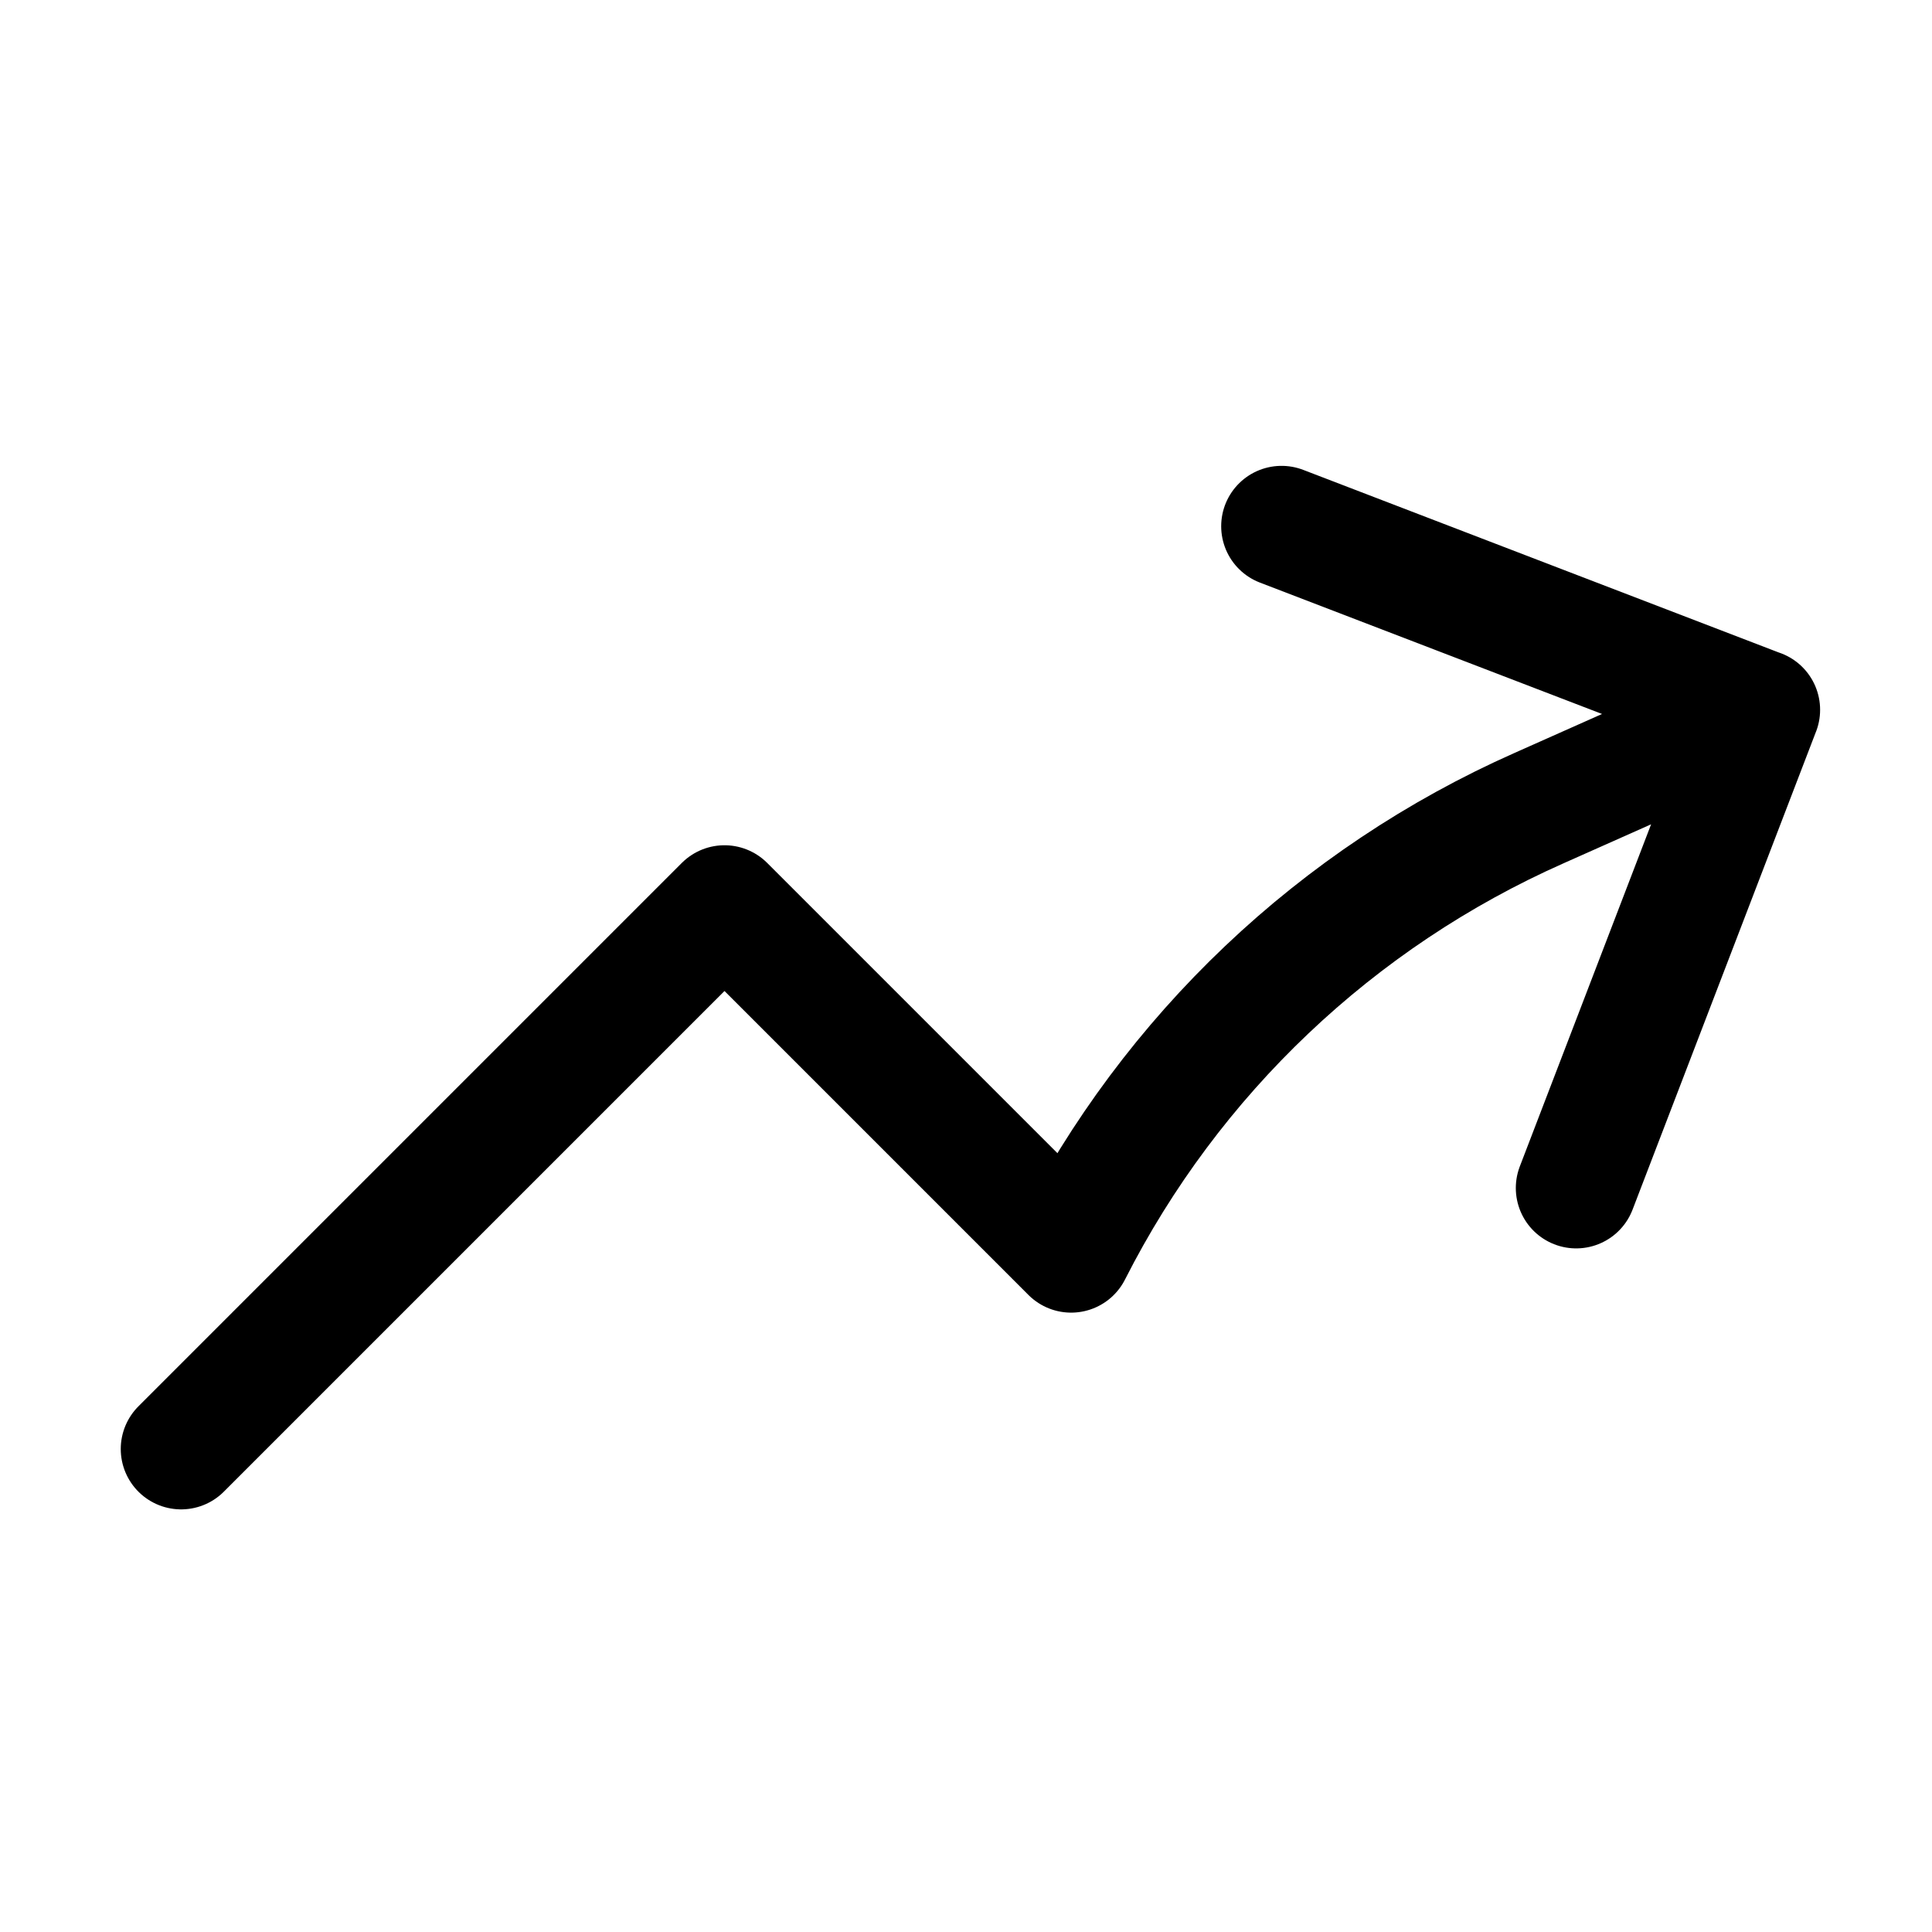
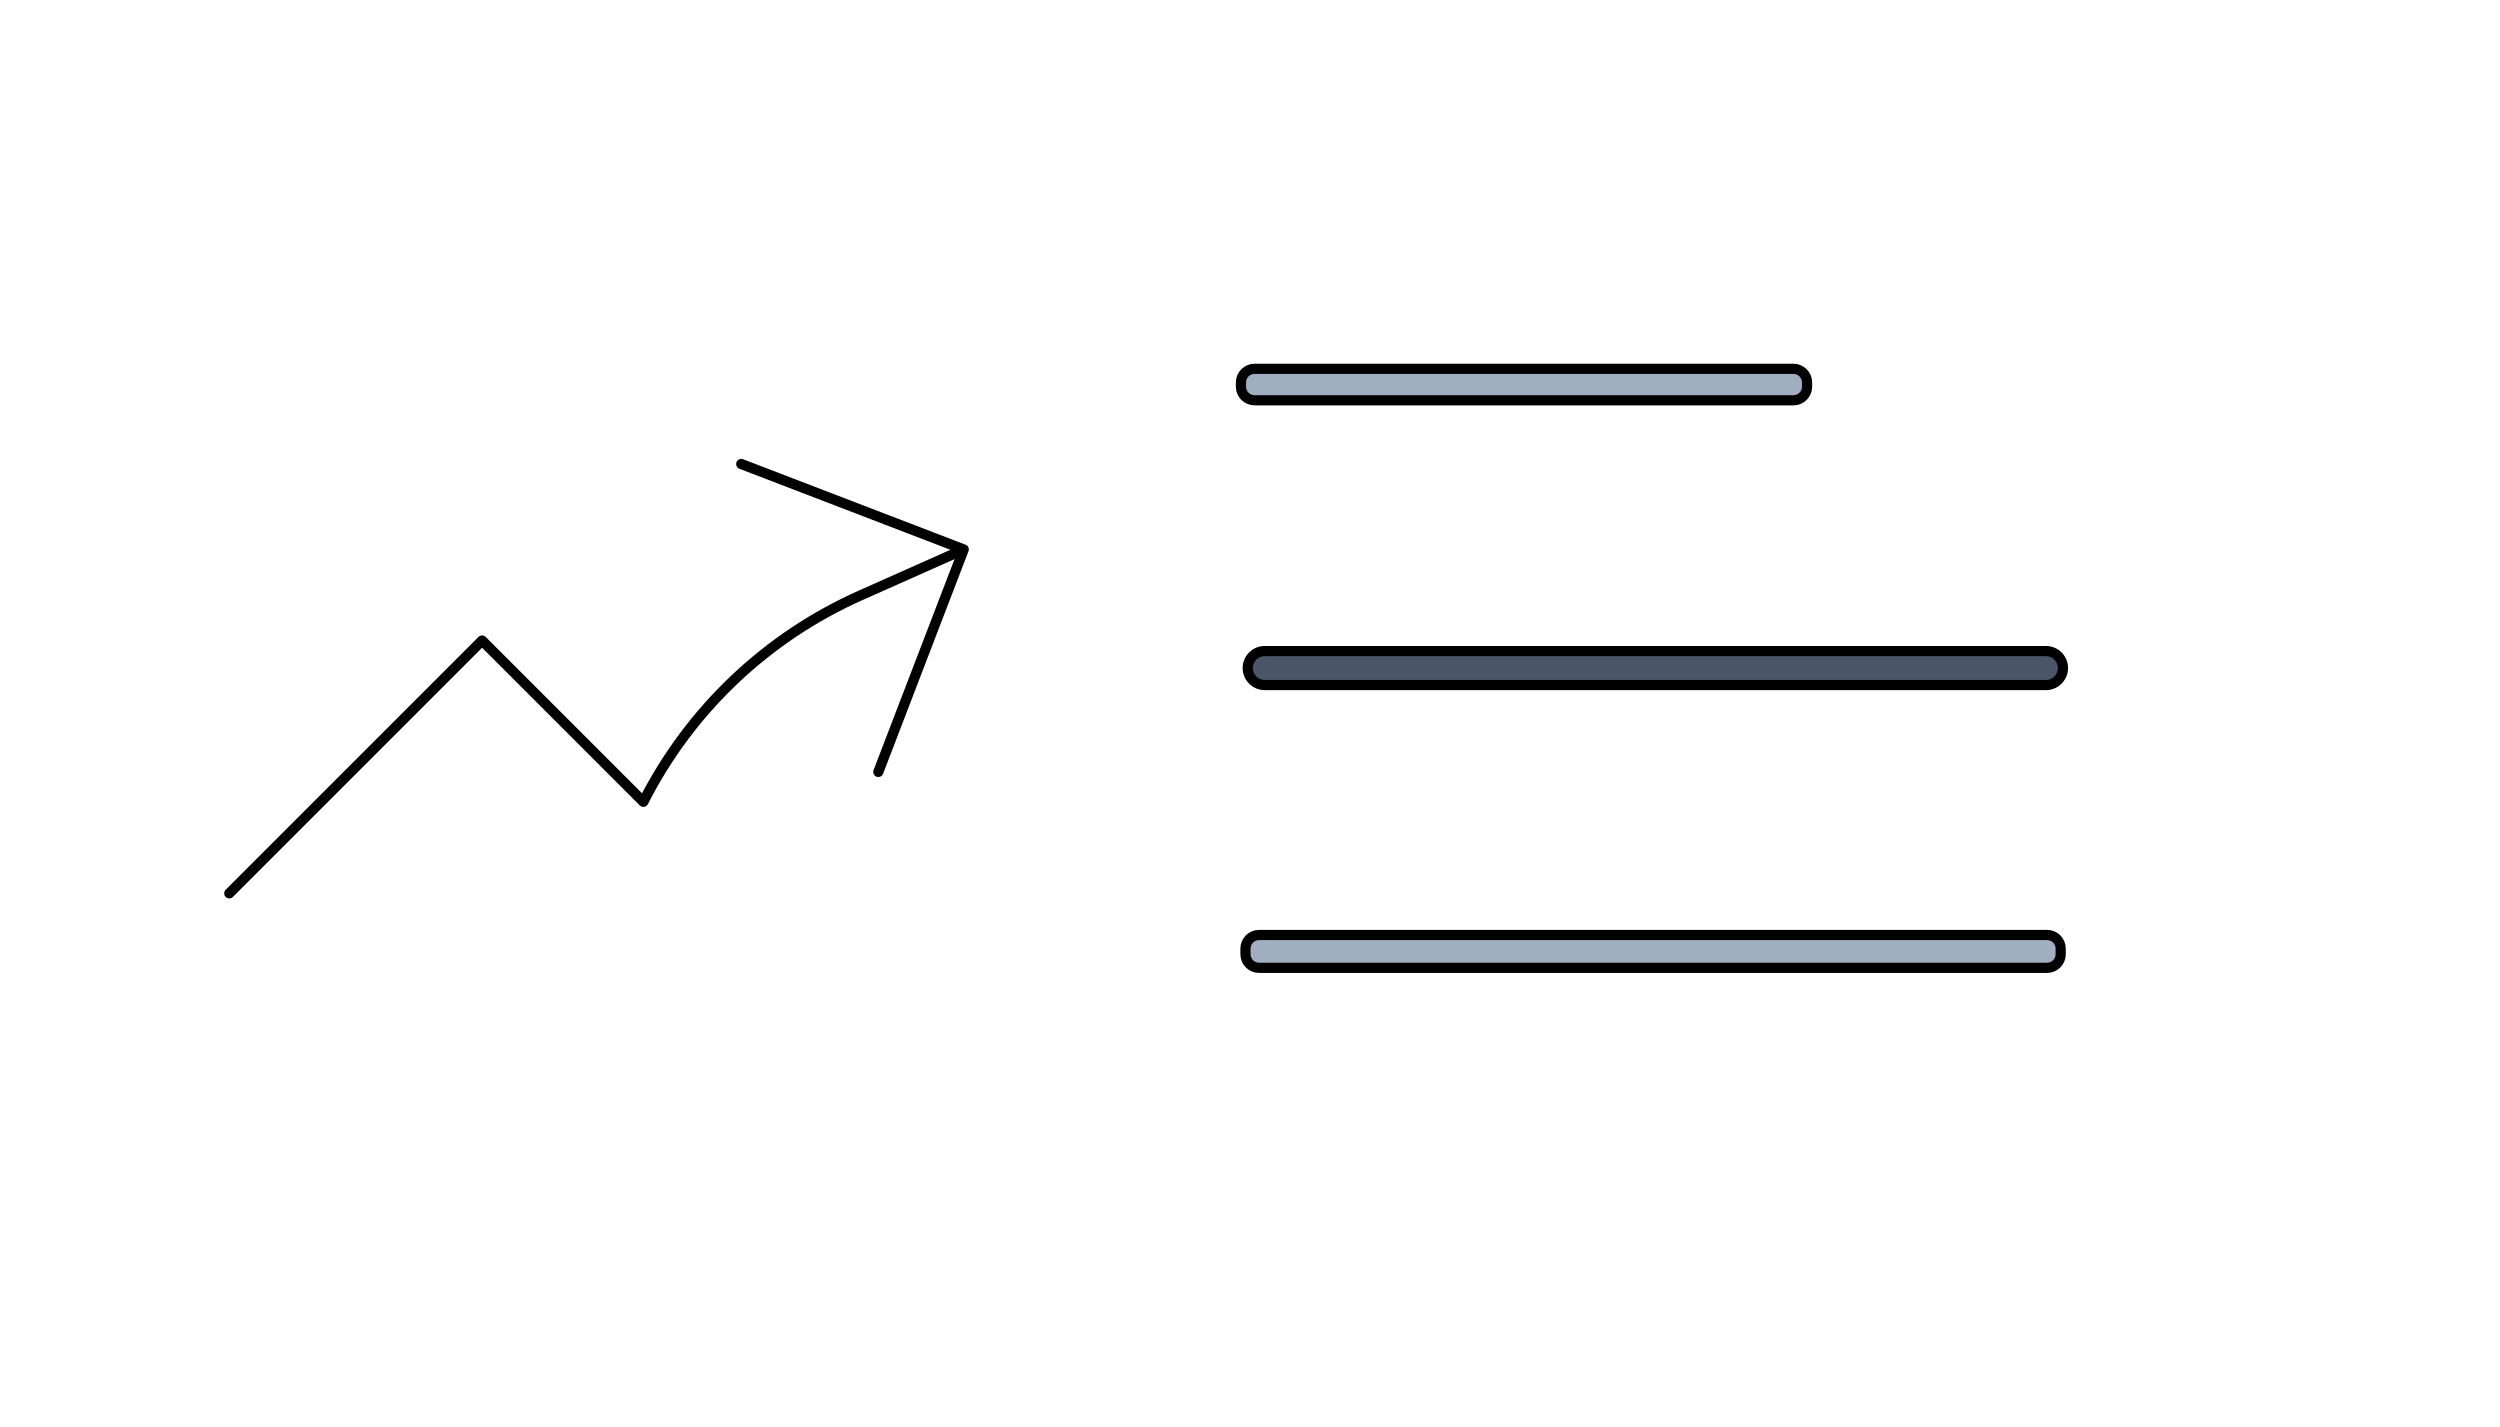
- <svg xmlns="http://www.w3.org/2000/svg" class="inline w-9 h-9" fill="none" viewBox="0 0 24 24" stroke-width="1.5" stroke="currentColor" aria-hidden="true" data-slot="icon">
-   <path stroke-linecap="round" stroke-linejoin="round" d="M2.25 18 9 11.25l4.306 4.306a11.95 11.95 0 0 1 5.814-5.518l2.74-1.22m0 0-5.94-2.281m5.94 2.28-2.28 5.941" />
+ <svg xmlns="http://www.w3.org/2000/svg" width="368" height="210" class="inline w-9 h-9" fill="none" stroke-width="1.5" stroke="currentColor" aria-hidden="true" data-slot="icon">
+   <g>
+     <path stroke-linecap="round" stroke-linejoin="round" d="m33.75,131.499l37.213,-37.213l23.739,23.739a65.88,65.88 0 0 1 32.052,-30.421l15.106,-6.726m0,0l-32.747,-12.575m32.747,12.57l-12.57,32.753" id="svg_1" stroke="null" />
+   </g>
+   <g>
+     <rect stroke="null" id="svg_2" fill="#a0aec0" rx="2" height="4.628" width="83.333" y="54.294" x="182.667" />
+     <rect stroke="null" id="svg_3" fill="#4b5568" rx="2.5" height="5" width="120" y="95.837" x="183.667" />
+     <rect stroke="null" id="svg_4" fill="#a0aec0" rx="2" height="4.838" width="120" y="137.627" x="183.333" />
+   </g>
</svg>
